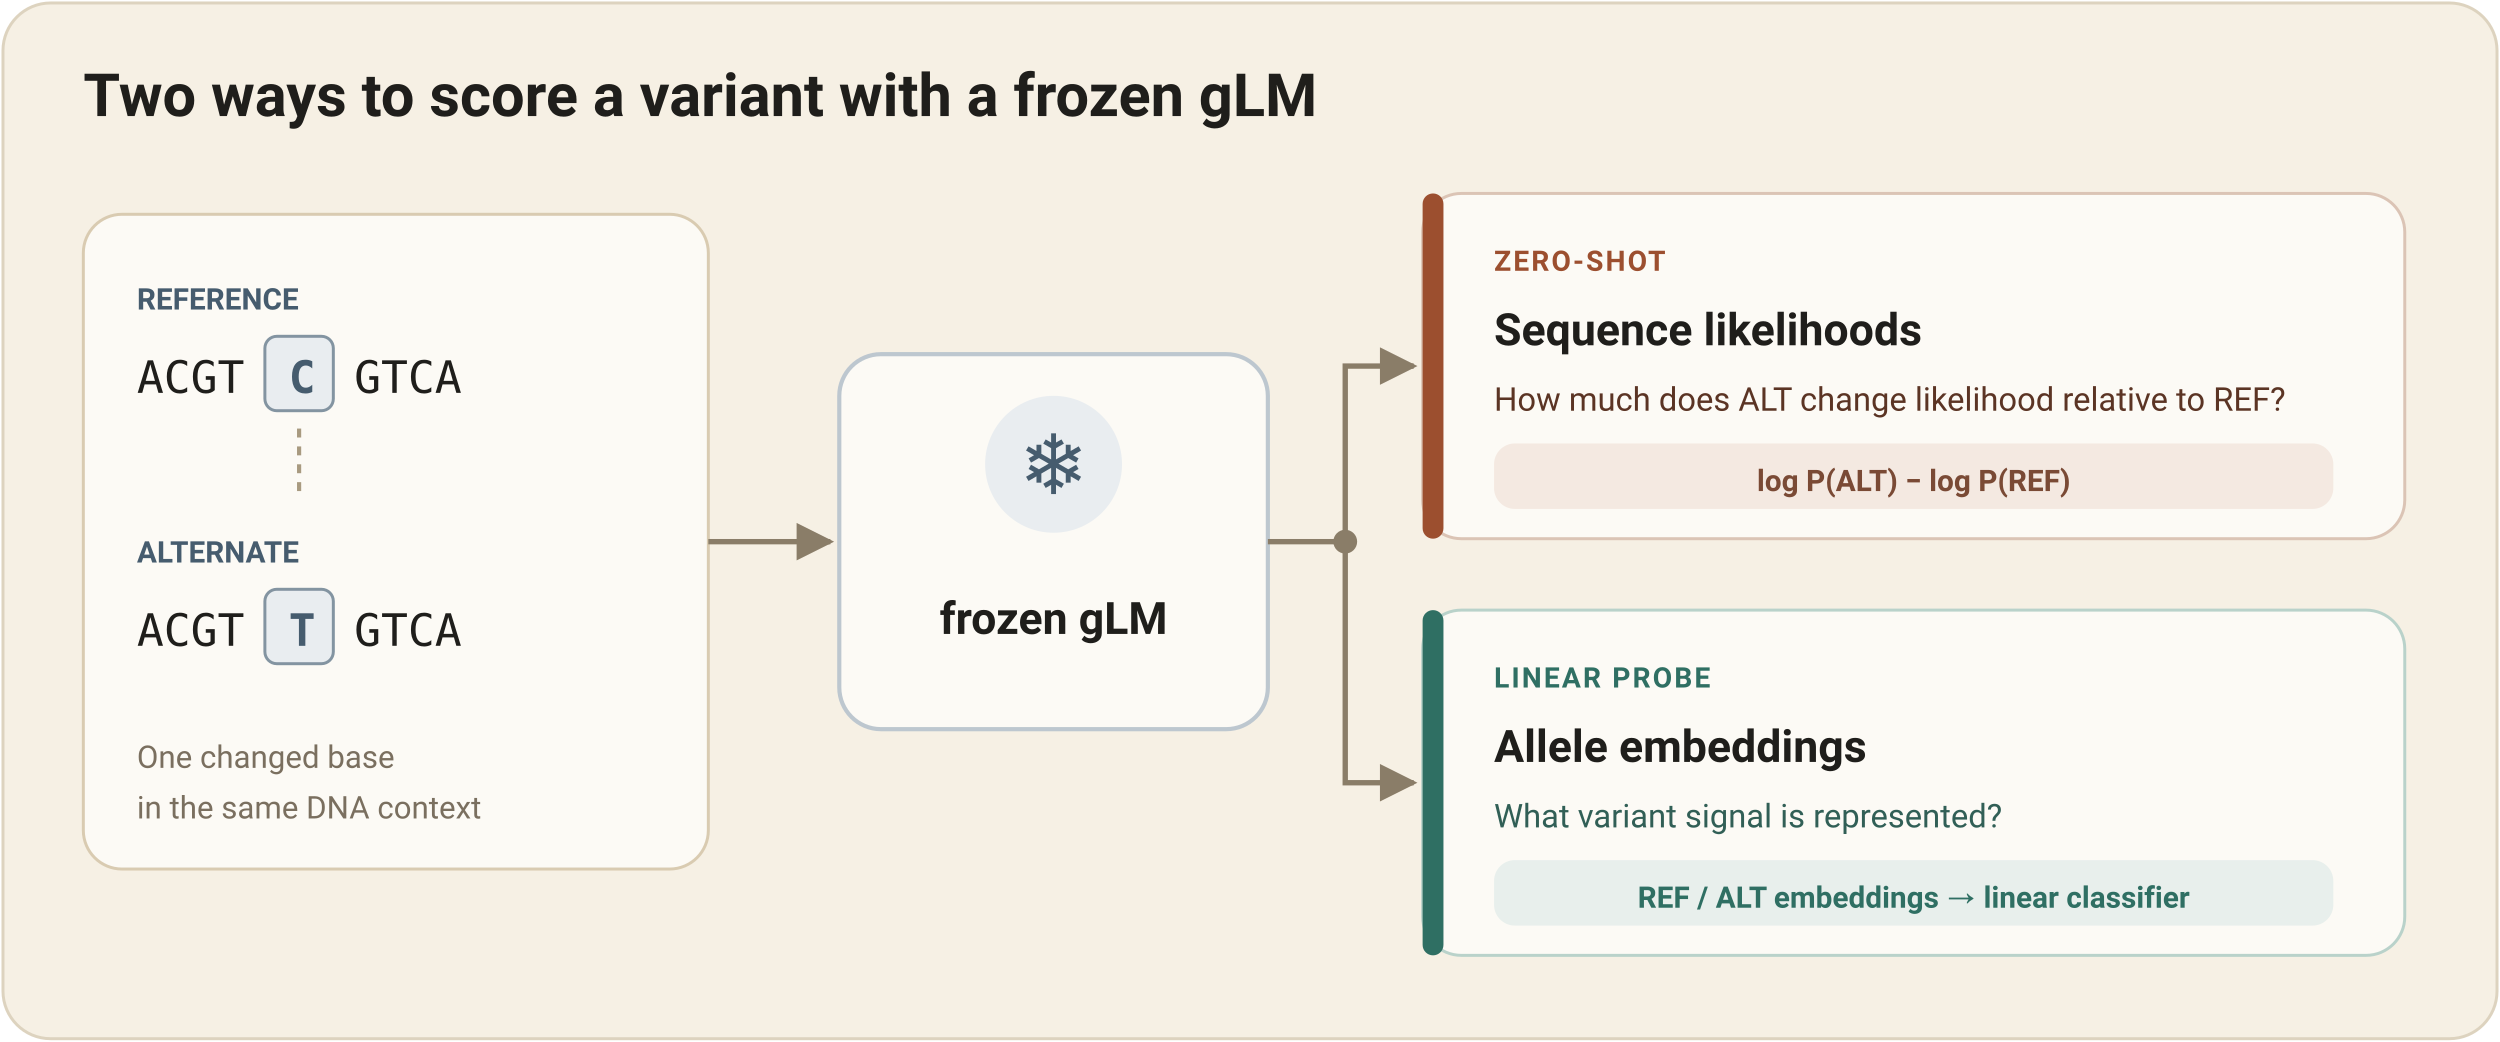
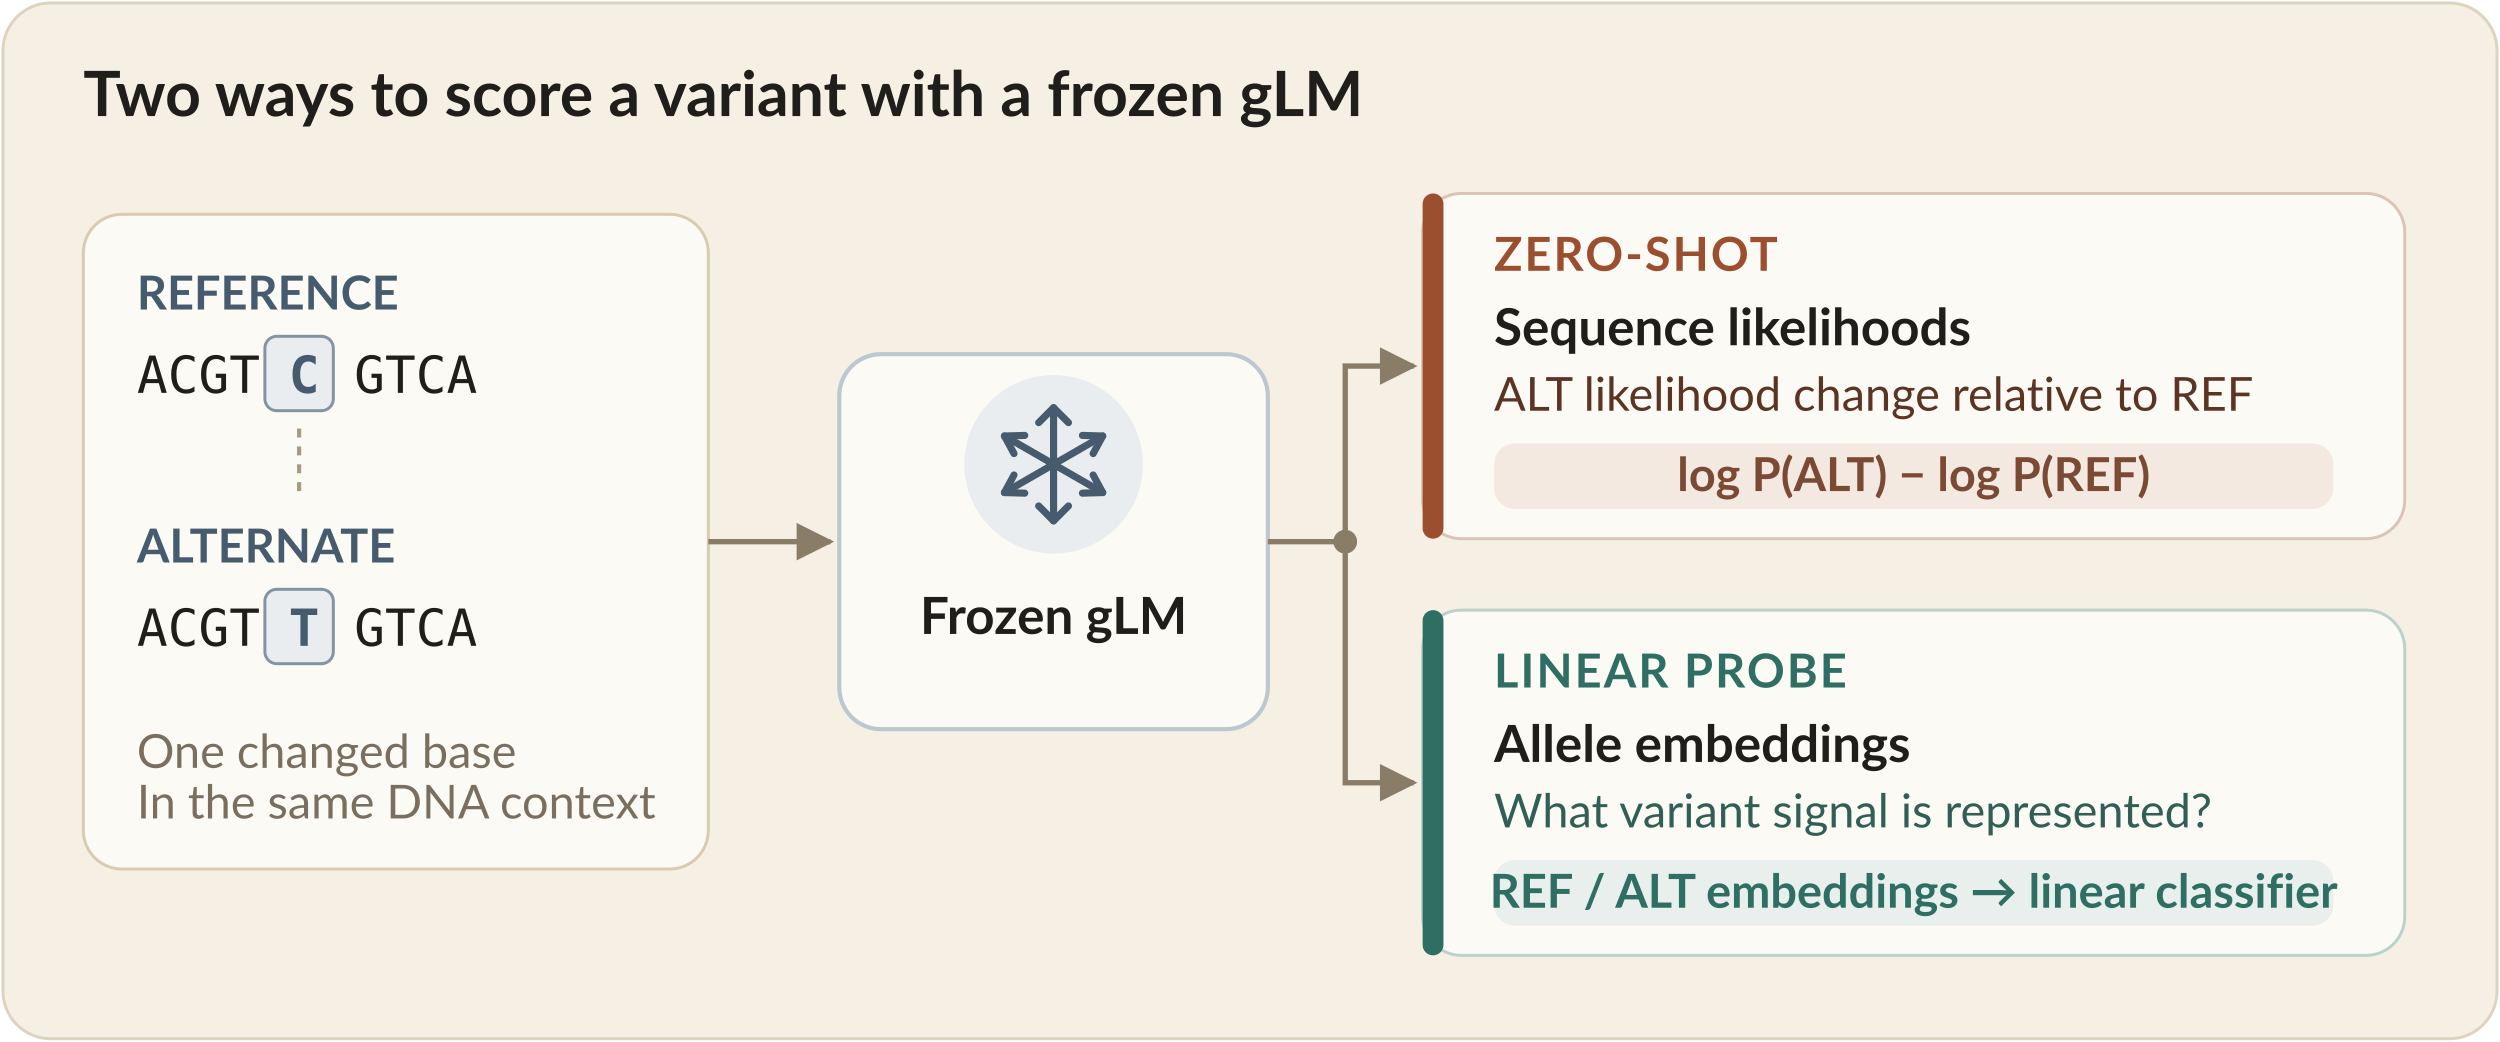
- <svg xmlns="http://www.w3.org/2000/svg" width="840" height="350" viewBox="0 0 840 350" role="img" aria-labelledby="title desc" font-family="ui-sans-serif, system-ui, -apple-system, 'Segoe UI', Roboto, Helvetica, Arial, sans-serif">
+ <svg xmlns="http://www.w3.org/2000/svg" width="840" height="350" viewBox="0 0 840 350" role="img" aria-labelledby="title desc" font-family="Lato, sans-serif" data-figure-typography="lato-v1" data-figure-render-width="640">
  <defs>
    <marker id="arrow" viewBox="0 0 10 10" refX="9" refY="5" markerWidth="7" markerHeight="7" orient="auto-start-reverse">
      <path d="M 0 0 L 10 5 L 0 10 z" fill="#8a7d68" />
    </marker>
  </defs>
  <rect x="1" y="1" width="838" height="348" rx="16" fill="#f6f0e4" stroke="#ddd3bf" />
-   <text x="28" y="39" font-size="20" font-weight="750" fill="#1f1e1b">Two ways to score a variant with a frozen gLM</text>
+   <text x="28" y="39" font-size="21" font-weight="750" fill="#1f1e1b">Two ways to score a variant with a frozen gLM</text>
  <rect x="28" y="72" width="210" height="220" rx="13" fill="#fcfaf5" stroke="#d9cbb1" />
-   <text x="46" y="104" font-size="10" font-weight="700" fill="#465c6e">REFERENCE</text>
-   <g font-family="ui-monospace, SFMono-Regular, Menlo, Consolas, monospace" font-size="15" fill="#1f1e1b">
+   <text x="46" y="104" font-size="15.75" font-weight="700" fill="#465c6e">REFERENCE</text>
+   <g font-family="ui-monospace, SFMono-Regular, Menlo, Consolas, monospace" font-size="17.182" fill="#1f1e1b">
    <text x="46" y="132">ACGT</text>
    <rect x="89" y="113" width="23" height="25" rx="4" fill="#e9edf0" stroke="#8394a1" />
    <text x="97" y="132" font-weight="700" fill="#465c6e">C</text>
    <text x="119" y="132">GTCA</text>
  </g>
  <line x1="100.5" y1="144" x2="100.5" y2="165" stroke="#a89a80" stroke-width="1.4" stroke-dasharray="3 3" />
-   <text x="46" y="189" font-size="10" font-weight="700" fill="#465c6e">ALTERNATE</text>
-   <g font-family="ui-monospace, SFMono-Regular, Menlo, Consolas, monospace" font-size="15" fill="#1f1e1b">
+   <text x="46" y="189" font-size="15.75" font-weight="700" fill="#465c6e">ALTERNATE</text>
+   <g font-family="ui-monospace, SFMono-Regular, Menlo, Consolas, monospace" font-size="17.182" fill="#1f1e1b">
    <text x="46" y="217">ACGT</text>
    <rect x="89" y="198" width="23" height="25" rx="4" fill="#e9edf0" stroke="#8394a1" />
    <text x="97" y="217" font-weight="700" fill="#465c6e">T</text>
    <text x="119" y="217">GTCA</text>
  </g>
-   <text x="46" y="258" font-size="10.5" fill="#7a6f5f">One changed base</text>
-   <text x="46" y="275" font-size="10.5" fill="#7a6f5f">in the same DNA context</text>
+   <text x="46" y="258" font-size="15.75" fill="#7a6f5f">One changed base</text>
+   <text x="46" y="275" font-size="15.75" fill="#7a6f5f">In the same DNA context</text>
  <path d="M 238 182 L 279 182" fill="none" stroke="#8a7d68" stroke-width="1.8" marker-end="url(#arrow)" />
  <rect x="282" y="119" width="144" height="126" rx="14" fill="#fcfaf5" stroke="#bdc7cf" stroke-width="1.4" />
-   <circle cx="354" cy="156" r="23" fill="#e9edf0" />
-   <text x="354" y="166" font-size="28" text-anchor="middle" fill="#465c6e">❄</text>
-   <text x="354" y="213" font-size="15" font-weight="750" text-anchor="middle" fill="#1f1e1b">frozen gLM</text>
+   <circle cx="354" cy="156" r="30" fill="#e9edf0" />
+   <g fill="none" stroke="#465c6e" stroke-width="2.4" stroke-linecap="round">
+     <path d="M354 137 V175 M337.5 146.5 L370.5 165.5 M337.5 165.5 L370.5 146.5" />
+     <path d="M354 137 L349 142 M354 137 L359 142 M354 175 L349 170 M354 175 L359 170" />
+     <path d="M337.5 146.5 L344.3 146.3 M337.5 146.5 L340.7 152.4 M370.5 165.5 L367.3 159.6 M370.5 165.5 L363.7 165.7" />
+     <path d="M337.5 165.5 L340.7 159.6 M337.5 165.5 L344.3 165.7 M370.5 146.5 L363.7 146.3 M370.5 146.5 L367.3 152.4" />
+   </g>
+   <text x="354" y="213" font-size="17.182" font-weight="750" text-anchor="middle" fill="#1f1e1b">Frozen gLM</text>
  <path d="M 426 182 L 452 182 L 452 123 L 475 123" fill="none" stroke="#8a7d68" stroke-width="1.8" marker-end="url(#arrow)" />
  <path d="M 452 182 L 452 263 L 475 263" fill="none" stroke="#8a7d68" stroke-width="1.8" marker-end="url(#arrow)" />
  <circle cx="452" cy="182" r="4" fill="#8a7d68" />
  <rect x="478" y="65" width="330" height="116" rx="13" fill="#fcfaf5" stroke="#dbc4b5" />
  <rect x="478" y="65" width="7" height="116" rx="3.5" fill="#9c4f2f" />
-   <text x="502" y="91" font-size="9.5" font-weight="700" letter-spacing="0.7" fill="#9c4f2f">ZERO-SHOT</text>
-   <text x="502" y="116" font-size="15" font-weight="750" fill="#1f1e1b">Sequence likelihoods</text>
-   <text x="502" y="138" font-size="11" fill="#5b3424">How much does ALT change likelihood relative to REF?</text>
+   <text x="502" y="91" font-size="15.75" font-weight="700" letter-spacing="0.7" fill="#9c4f2f">ZERO-SHOT</text>
+   <text x="502" y="116" font-size="17.182" font-weight="750" fill="#1f1e1b">Sequence likelihoods</text>
+   <text x="502" y="138" font-size="15.75" fill="#5b3424">ALT likelihood change relative to REF</text>
  <rect x="502" y="149" width="282" height="22" rx="7" fill="#f4e9e1" />
-   <text x="643" y="165" font-size="10" font-weight="700" text-anchor="middle" fill="#7a4a35">log P(ALT) − log P(REF)</text>
+   <text x="643" y="165" font-size="15.75" font-weight="700" text-anchor="middle" fill="#7a4a35">log P(ALT) − log P(REF)</text>
  <rect x="478" y="205" width="330" height="116" rx="13" fill="#fcfaf5" stroke="#b9d2ca" />
  <rect x="478" y="205" width="7" height="116" rx="3.5" fill="#2f6f63" />
-   <text x="502" y="231" font-size="9.5" font-weight="700" letter-spacing="0.7" fill="#2f6f63">LINEAR PROBE</text>
-   <text x="502" y="256" font-size="15" font-weight="750" fill="#1f1e1b">Allele embeddings</text>
-   <text x="502" y="278" font-size="11" fill="#315f56">What variant signal is represented?</text>
+   <text x="502" y="231" font-size="15.75" font-weight="700" letter-spacing="0.7" fill="#2f6f63">LINEAR PROBE</text>
+   <text x="502" y="256" font-size="17.182" font-weight="750" fill="#1f1e1b">Allele embeddings</text>
+   <text x="502" y="278" font-size="15.75" fill="#315f56">What variant signal is represented?</text>
  <rect x="502" y="289" width="282" height="22" rx="7" fill="#e8efec" />
-   <text x="643" y="305" font-size="10" font-weight="700" text-anchor="middle" fill="#2f6f63">REF / ALT embeddings → linear classifier</text>
+   <text x="643" y="305" font-size="15.75" font-weight="700" text-anchor="middle" fill="#2f6f63">REF / ALT embeddings → linear classifier</text>
</svg>
